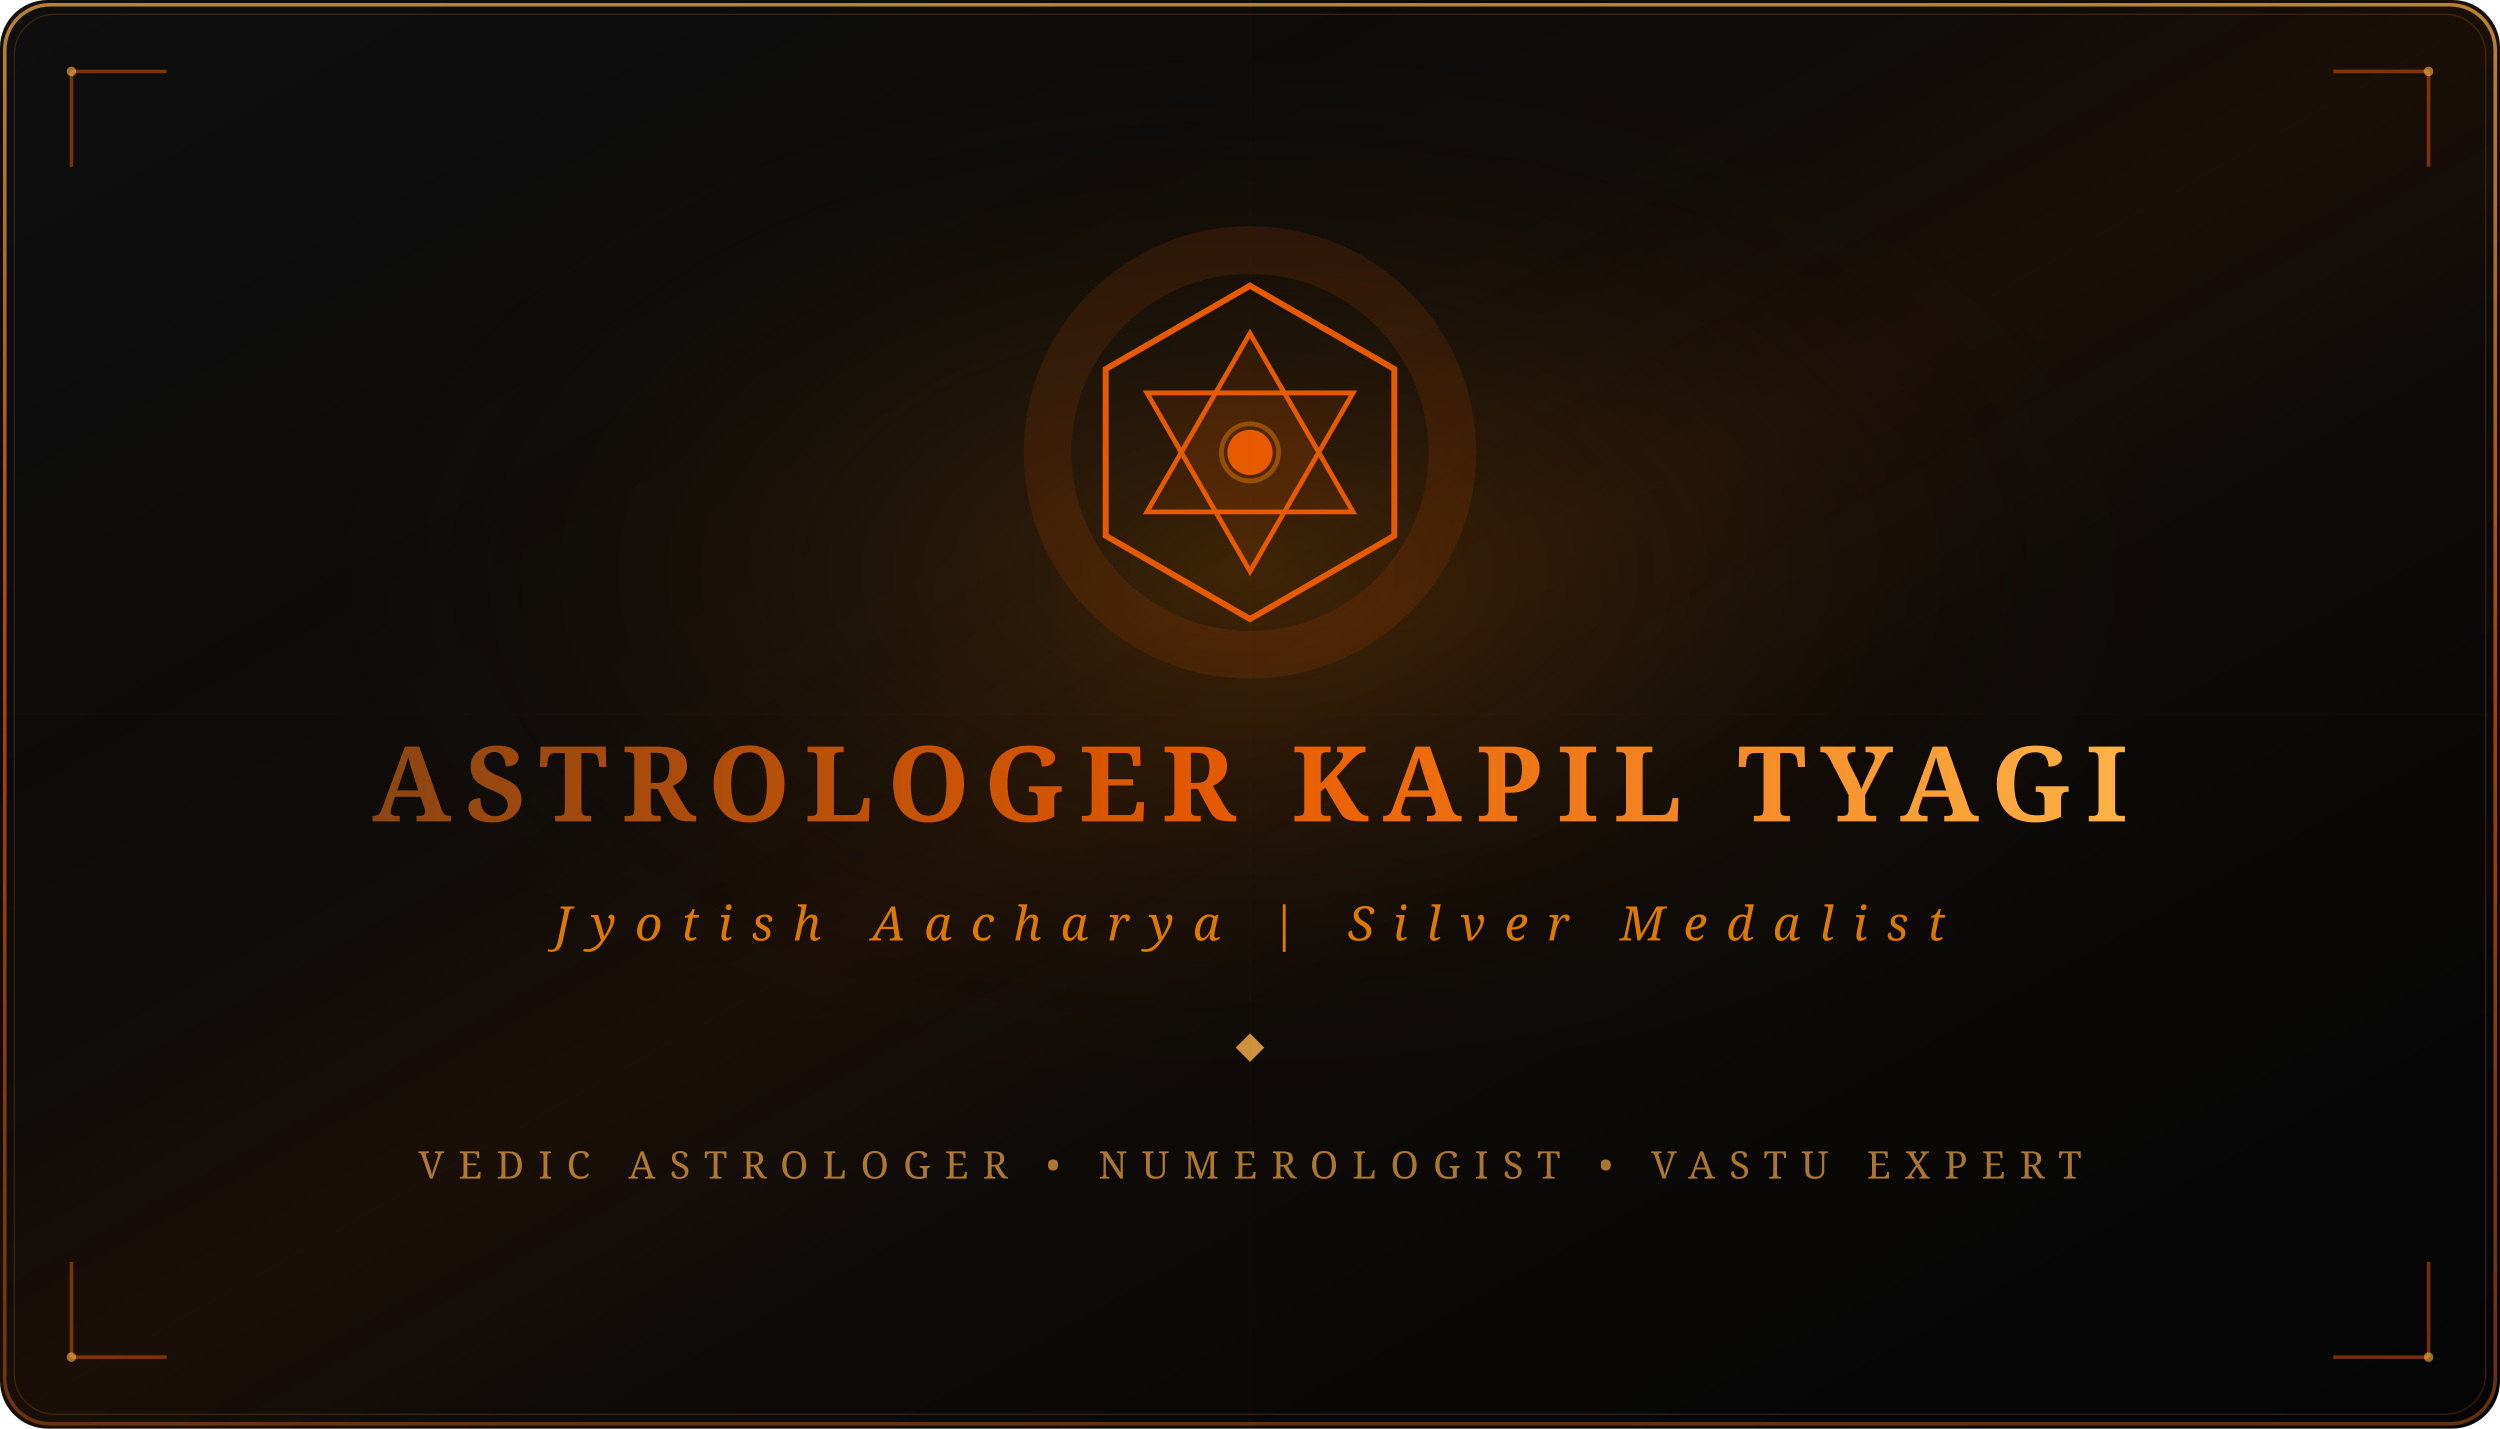
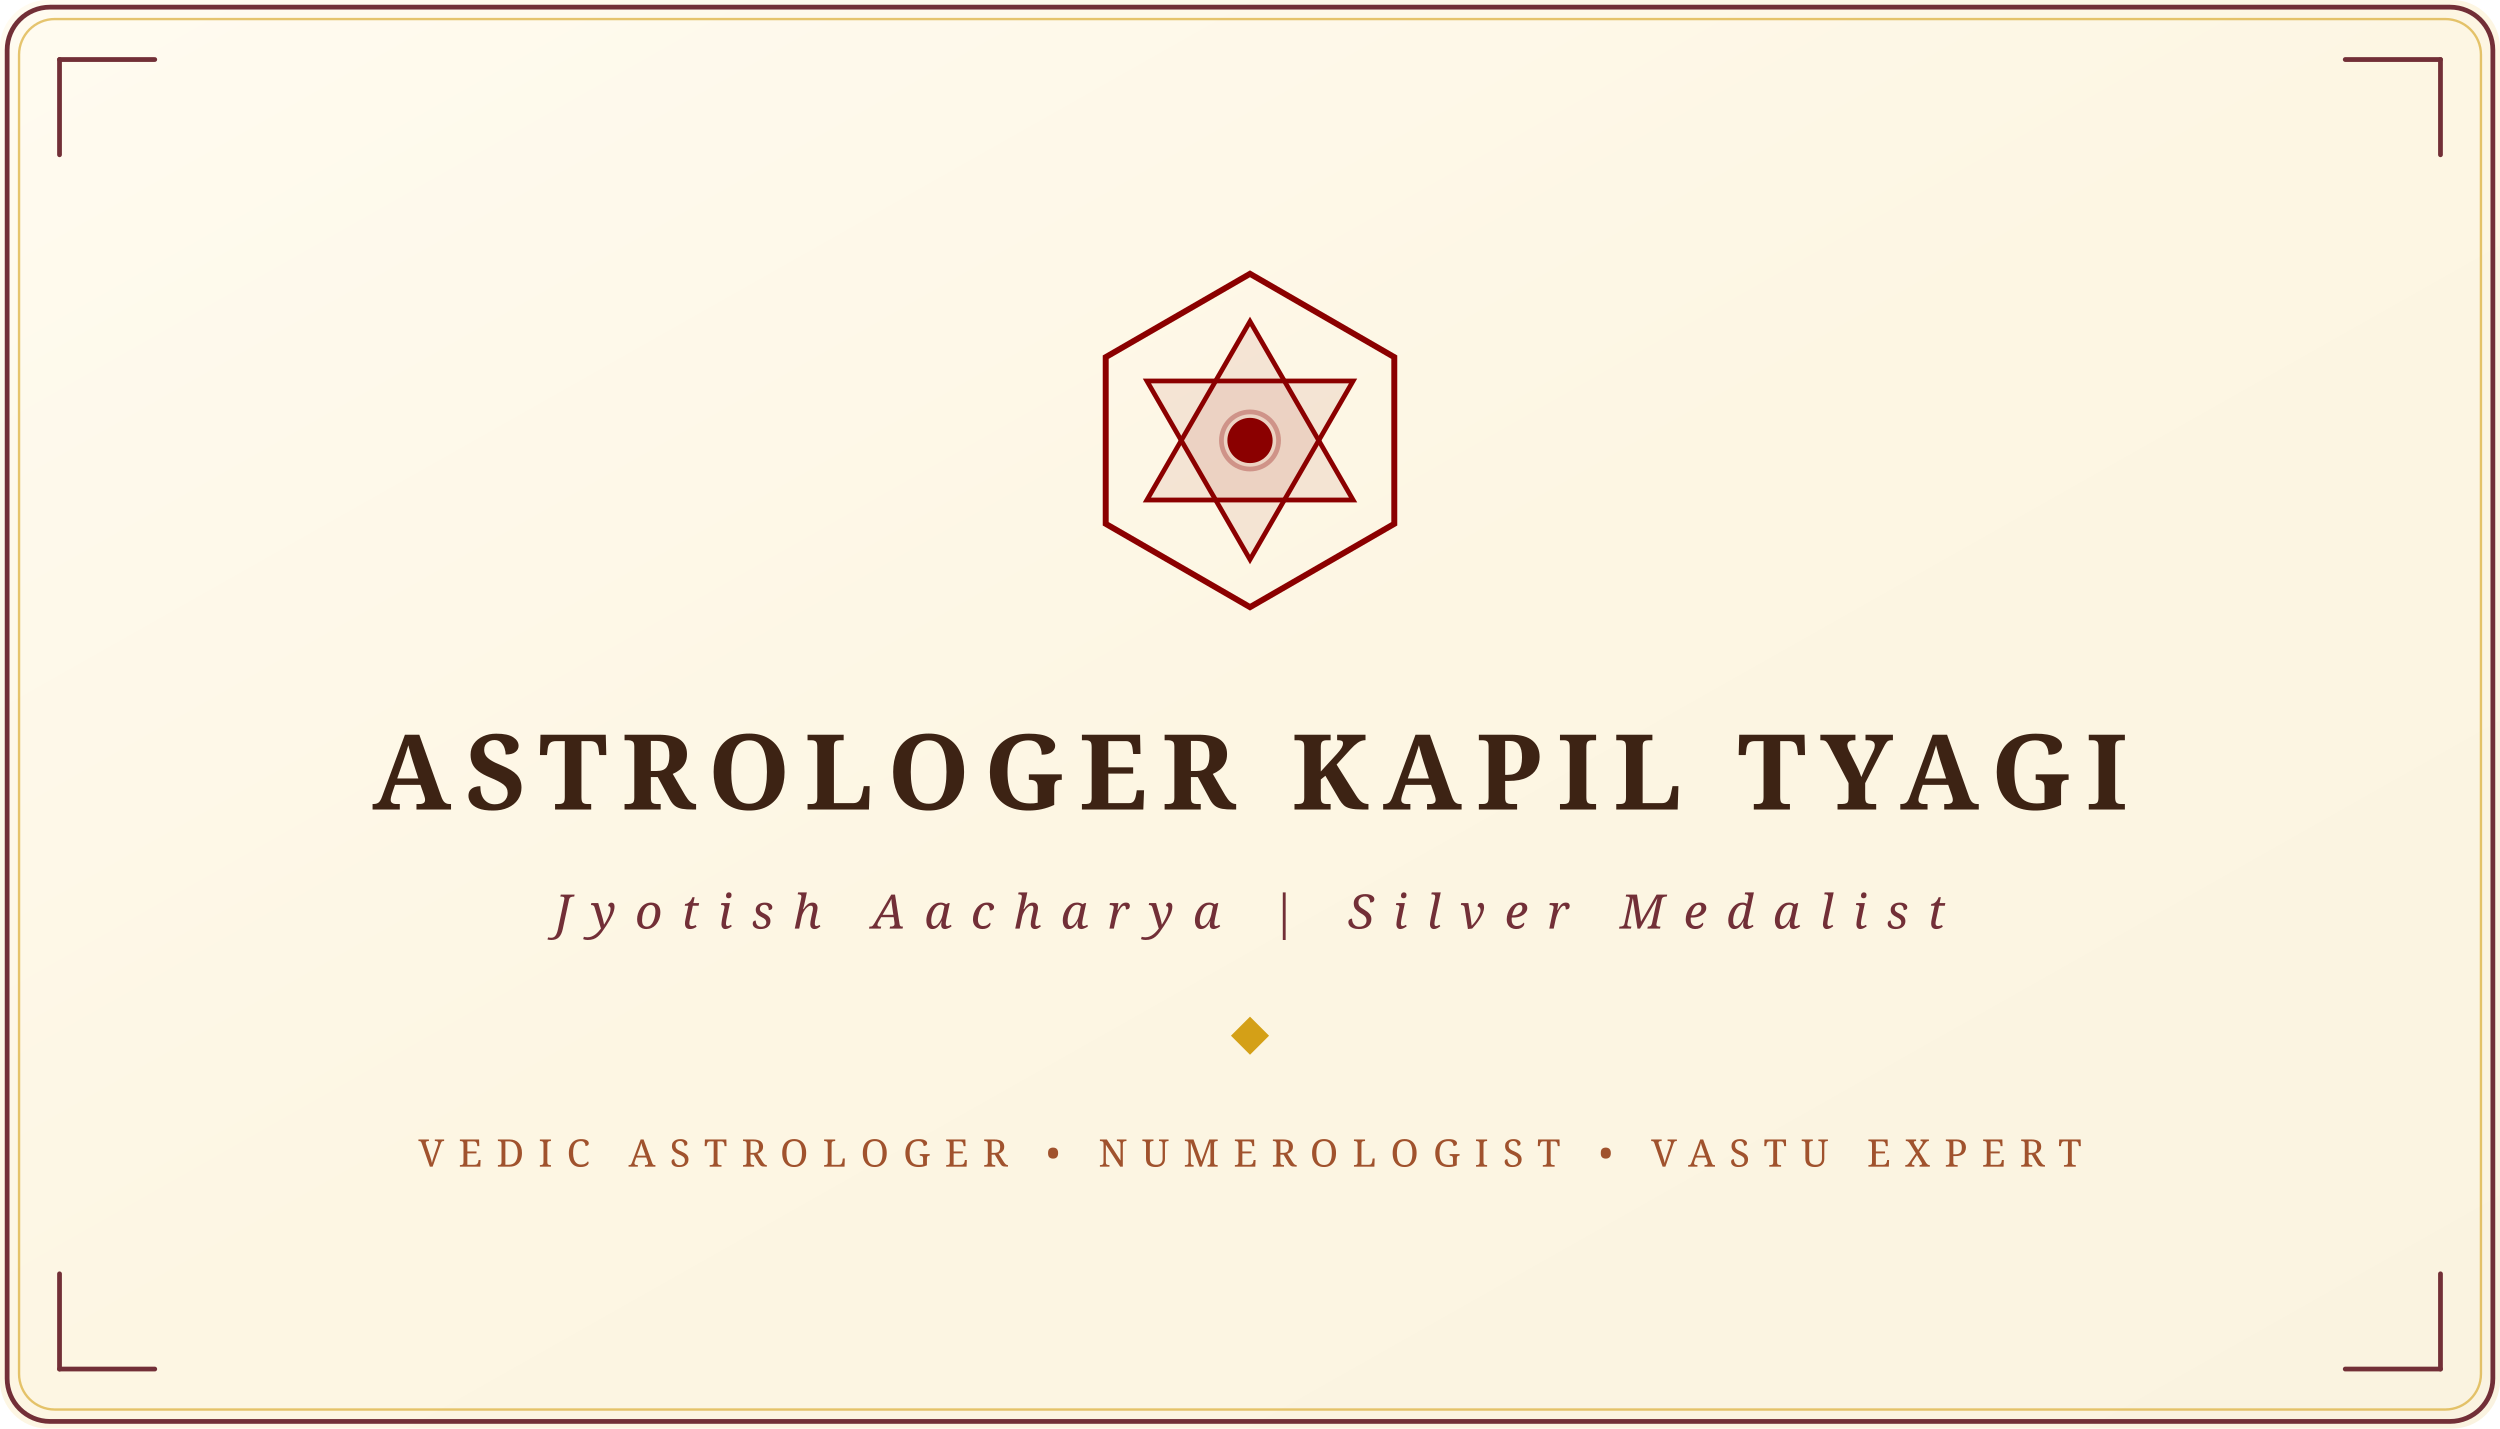
<svg xmlns="http://www.w3.org/2000/svg" width="1050" height="600" viewBox="0 0 1050 600">
  <defs>
    <linearGradient id="bgGradient" x1="0%" y1="0%" x2="100%" y2="100%">
-       <stop offset="0%" style="stop-color:#0f0f0f" />
-       <stop offset="30%" style="stop-color:#0a0a0a" />
-       <stop offset="70%" style="stop-color:#080808" />
-       <stop offset="100%" style="stop-color:#050505" />
+       <stop offset="0%" style="stop-color:#FFFBF0" />
+       <stop offset="50%" style="stop-color:#FDF6E3" />
+       <stop offset="100%" style="stop-color:#FAF3E0" />
    </linearGradient>
-     <linearGradient id="orangeGradient" x1="0%" y1="0%" x2="100%" y2="0%">
-       <stop offset="0%" style="stop-color:#8B4513" />
-       <stop offset="50%" style="stop-color:#E85A00" />
-       <stop offset="100%" style="stop-color:#FFB347" />
+     <linearGradient id="textGradient" x1="0%" y1="0%" x2="100%" y2="0%">
+       <stop offset="0%" style="stop-color:#5D3A1A" />
+       <stop offset="50%" style="stop-color:#722F37" />
+       <stop offset="100%" style="stop-color:#4A2C17" />
    </linearGradient>
-     <linearGradient id="sheenGradient" x1="0%" y1="0%" x2="100%" y2="100%">
+     <linearGradient id="amberGradient" x1="0%" y1="0%" x2="100%" y2="0%">
      <stop offset="0%" style="stop-color:transparent" />
-       <stop offset="40%" style="stop-color:rgba(232,90,0,0.03)" />
-       <stop offset="50%" style="stop-color:rgba(232,90,0,0.08)" />
-       <stop offset="60%" style="stop-color:rgba(232,90,0,0.03)" />
+       <stop offset="50%" style="stop-color:#D4A017" />
      <stop offset="100%" style="stop-color:transparent" />
-     </linearGradient>
-     <radialGradient id="logoGlow" cx="50%" cy="40%" r="40%">
-       <stop offset="0%" style="stop-color:rgba(255,140,0,0.18)" />
-       <stop offset="100%" style="stop-color:transparent" />
-     </radialGradient>
-     <linearGradient id="borderGradient" x1="0%" y1="0%" x2="0%" y2="100%">
-       <stop offset="0%" style="stop-color:#FFB347" />
-       <stop offset="50%" style="stop-color:#E85A00" />
-       <stop offset="100%" style="stop-color:#8B4513" />
    </linearGradient>
  </defs>
  <rect width="1050" height="600" fill="url(#bgGradient)" rx="20" />
-   <rect width="1050" height="600" fill="url(#sheenGradient)" rx="20" />
-   <rect width="1050" height="600" fill="url(#logoGlow)" rx="20" />
-   <rect x="2" y="2" width="1046" height="596" fill="none" stroke="url(#borderGradient)" stroke-width="1.5" rx="19" opacity="0.7" />
-   <rect x="6" y="6" width="1038" height="588" fill="none" stroke="#8B4513" stroke-width="0.5" rx="17" opacity="0.4" />
-   <path d="M30 30 L30 70 M30 30 L70 30" stroke="#E85A00" stroke-width="1.5" opacity="0.5" fill="none" />
-   <path d="M1020 30 L1020 70 M1020 30 L980 30" stroke="#E85A00" stroke-width="1.5" opacity="0.5" fill="none" />
-   <path d="M30 570 L30 530 M30 570 L70 570" stroke="#E85A00" stroke-width="1.5" opacity="0.5" fill="none" />
-   <path d="M1020 570 L1020 530 M1020 570 L980 570" stroke="#E85A00" stroke-width="1.5" opacity="0.5" fill="none" />
-   <circle cx="30" cy="30" r="2" fill="#FFB347" opacity="0.6" />
-   <circle cx="1020" cy="30" r="2" fill="#FFB347" opacity="0.6" />
-   <circle cx="30" cy="570" r="2" fill="#FFB347" opacity="0.6" />
-   <circle cx="1020" cy="570" r="2" fill="#FFB347" opacity="0.6" />
-   <g transform="translate(525, 190)" fill="none" stroke="#E85A00" stroke-width="3">
-     <circle cx="0" cy="0" r="85" stroke="rgba(232,90,0,0.12)" stroke-width="20" fill="none" />
+   <rect x="3" y="3" width="1044" height="594" fill="none" stroke="#722F37" stroke-width="2" rx="18" />
+   <rect x="8" y="8" width="1034" height="584" fill="none" stroke="#D4A017" stroke-width="1" rx="15" opacity="0.6" />
+   <path d="M25 25 L25 65" stroke="#722F37" stroke-width="2" fill="none" stroke-linecap="round" />
+   <path d="M25 25 L65 25" stroke="#722F37" stroke-width="2" fill="none" stroke-linecap="round" />
+   <path d="M1025 25 L1025 65" stroke="#722F37" stroke-width="2" fill="none" stroke-linecap="round" />
+   <path d="M1025 25 L985 25" stroke="#722F37" stroke-width="2" fill="none" stroke-linecap="round" />
+   <path d="M25 575 L25 535" stroke="#722F37" stroke-width="2" fill="none" stroke-linecap="round" />
+   <path d="M25 575 L65 575" stroke="#722F37" stroke-width="2" fill="none" stroke-linecap="round" />
+   <path d="M1025 575 L1025 535" stroke="#722F37" stroke-width="2" fill="none" stroke-linecap="round" />
+   <path d="M1025 575 L985 575" stroke="#722F37" stroke-width="2" fill="none" stroke-linecap="round" />
+   <g transform="translate(525, 185)" fill="none" stroke="#8B0000" stroke-width="3">
    <path d="M0 -70 L60.6 -35 L60.6 35 L0 70 L-60.6 35 L-60.6 -35 Z" stroke-width="2.5" />
-     <path d="M0 -50 L43.3 25 L-43.3 25 Z" stroke-width="2" fill="rgba(232,90,0,0.1)" />
-     <path d="M0 50 L-43.3 -25 L43.3 -25 Z" stroke-width="2" fill="rgba(232,90,0,0.1)" />
-     <circle cx="0" cy="0" r="8" fill="#E85A00" />
-     <circle cx="0" cy="0" r="12" fill="none" stroke="rgba(255,140,0,0.4)" stroke-width="2" />
+     <path d="M0 -50 L43.3 25 L-43.3 25 Z" stroke-width="2" fill="rgba(139,0,0,0.08)" />
+     <path d="M0 50 L-43.3 -25 L43.3 -25 Z" stroke-width="2" fill="rgba(139,0,0,0.08)" />
+     <circle cx="0" cy="0" r="8" fill="#8B0000" />
+     <circle cx="0" cy="0" r="12" fill="none" stroke="rgba(139,0,0,0.3)" stroke-width="2" />
  </g>
-   <text x="525" y="345" text-anchor="middle" font-family="Cinzel, Georgia, serif" font-size="44" font-weight="600" letter-spacing="6" fill="url(#orangeGradient)">
+   <text x="525" y="340" text-anchor="middle" font-family="Cinzel, Georgia, serif" font-size="44" font-weight="600" letter-spacing="6" fill="#3D2314">
    ASTROLOGER KAPIL TYAGI
  </text>
-   <text x="525" y="395" text-anchor="middle" font-family="Cormorant Garamond, Georgia, serif" font-size="20" letter-spacing="8" fill="rgba(255,140,0,0.85)" font-style="italic">
+   <text x="525" y="390" text-anchor="middle" font-family="Cormorant Garamond, Georgia, serif" font-size="20" letter-spacing="8" fill="#722F37" font-style="italic">
    Jyotish Aacharya  |  Silver Medalist
  </text>
-   <g transform="translate(525, 440)">
-     <line x1="-220" y1="0" x2="-20" y2="0" stroke="url(#orangeGradient)" stroke-width="1" opacity="0.4" />
-     <line x1="20" y1="0" x2="220" y2="0" stroke="url(#orangeGradient)" stroke-width="1" opacity="0.4" />
-     <polygon points="0,-6 6,0 0,6 -6,0" fill="#FFB347" opacity="0.8" />
+   <g transform="translate(525, 435)">
+     <line x1="-180" y1="0" x2="-15" y2="0" stroke="url(#amberGradient)" stroke-width="1.5" />
+     <line x1="15" y1="0" x2="180" y2="0" stroke="url(#amberGradient)" stroke-width="1.5" />
+     <polygon points="0,-8 8,0 0,8 -8,0" fill="#D4A017" />
  </g>
-   <text x="525" y="495" text-anchor="middle" font-family="Cormorant Garamond, Georgia, serif" font-size="16" letter-spacing="6" fill="rgba(255,179,71,0.65)">
+   <text x="525" y="490" text-anchor="middle" font-family="Cormorant Garamond, Georgia, serif" font-size="16" letter-spacing="6" fill="#A0522D" font-weight="500">
    VEDIC ASTROLOGER  •  NUMEROLOGIST  •  VASTU EXPERT
  </text>
-   <line x1="0" y1="300" x2="1050" y2="300" stroke="rgba(232,90,0,0.02)" stroke-width="1" />
-   <line x1="525" y1="0" x2="525" y2="600" stroke="rgba(232,90,0,0.02)" stroke-width="1" />
</svg>
